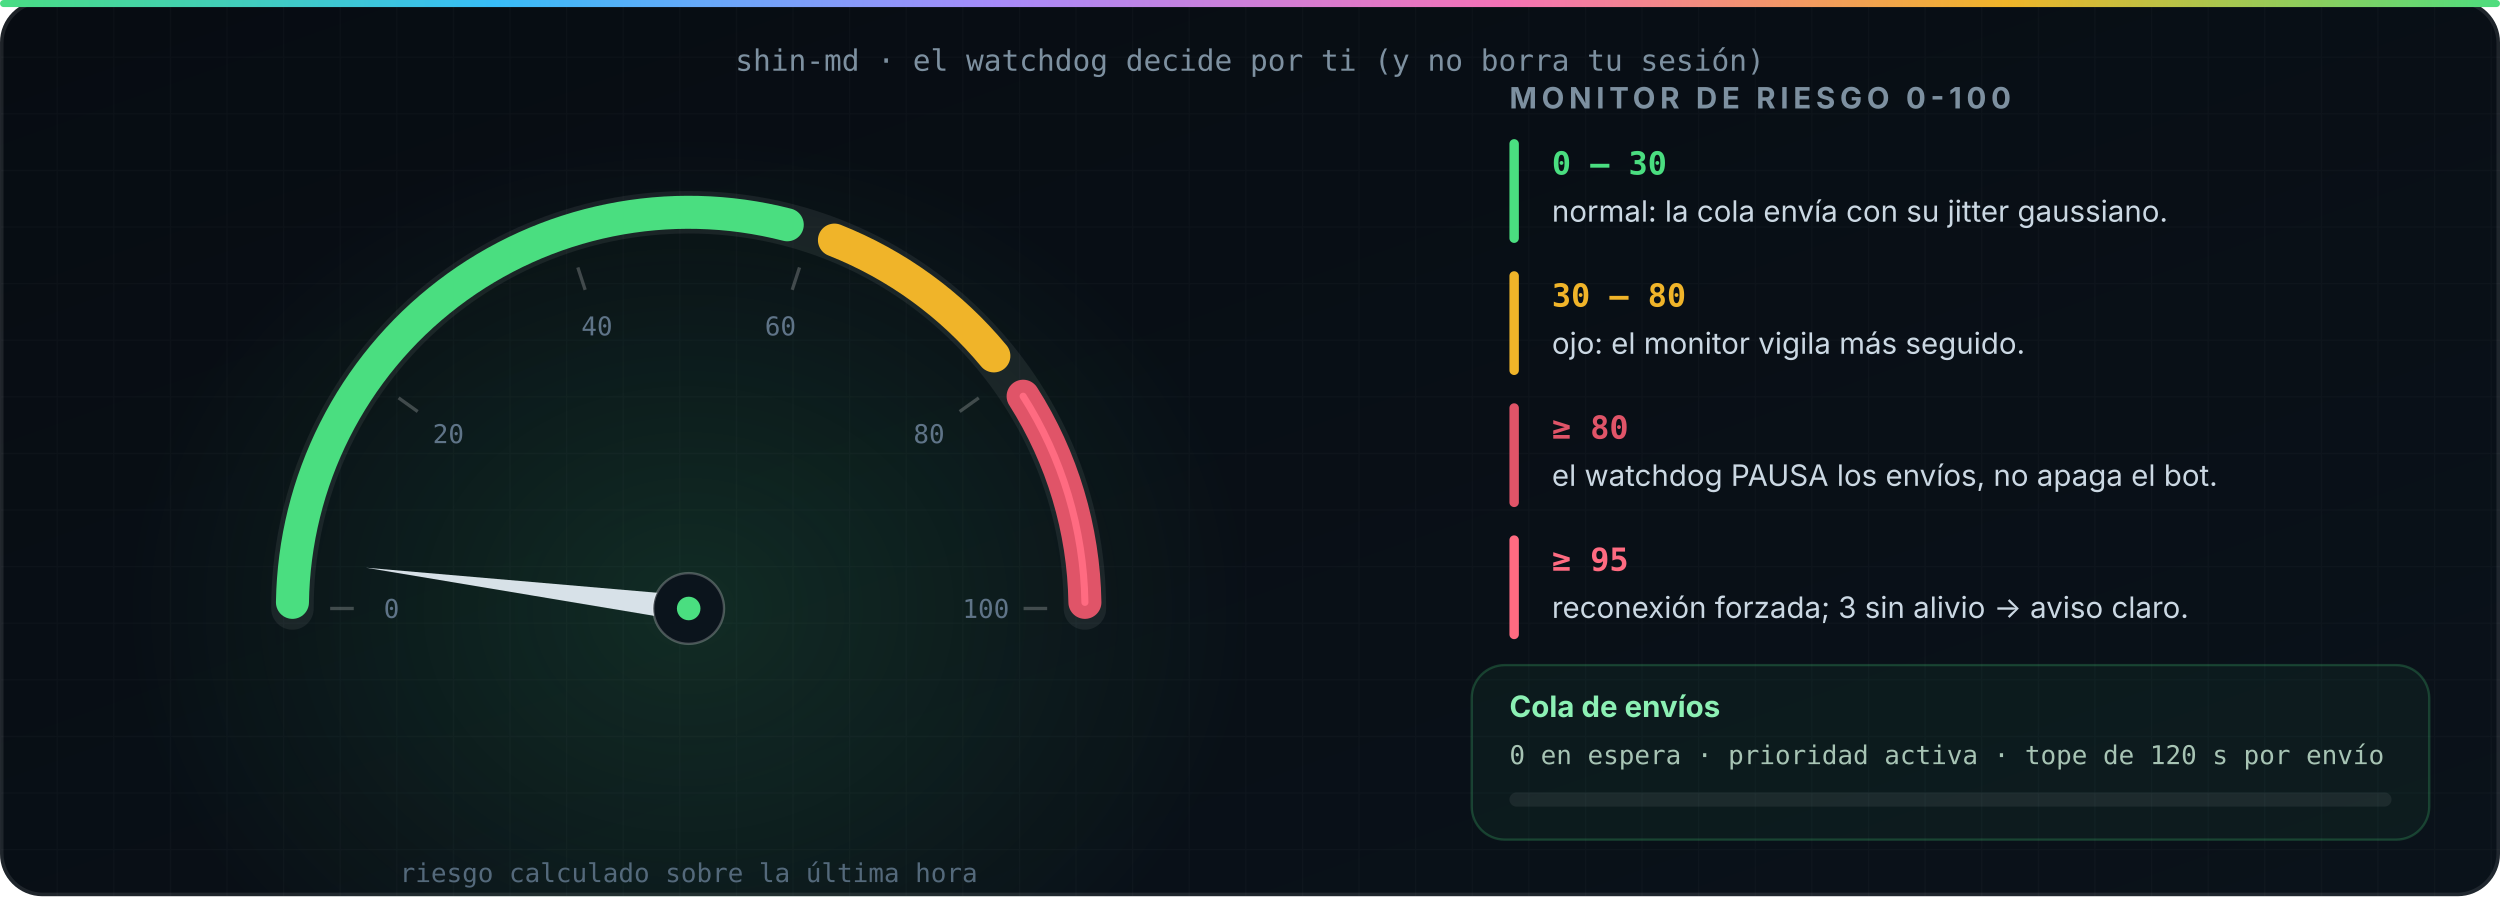
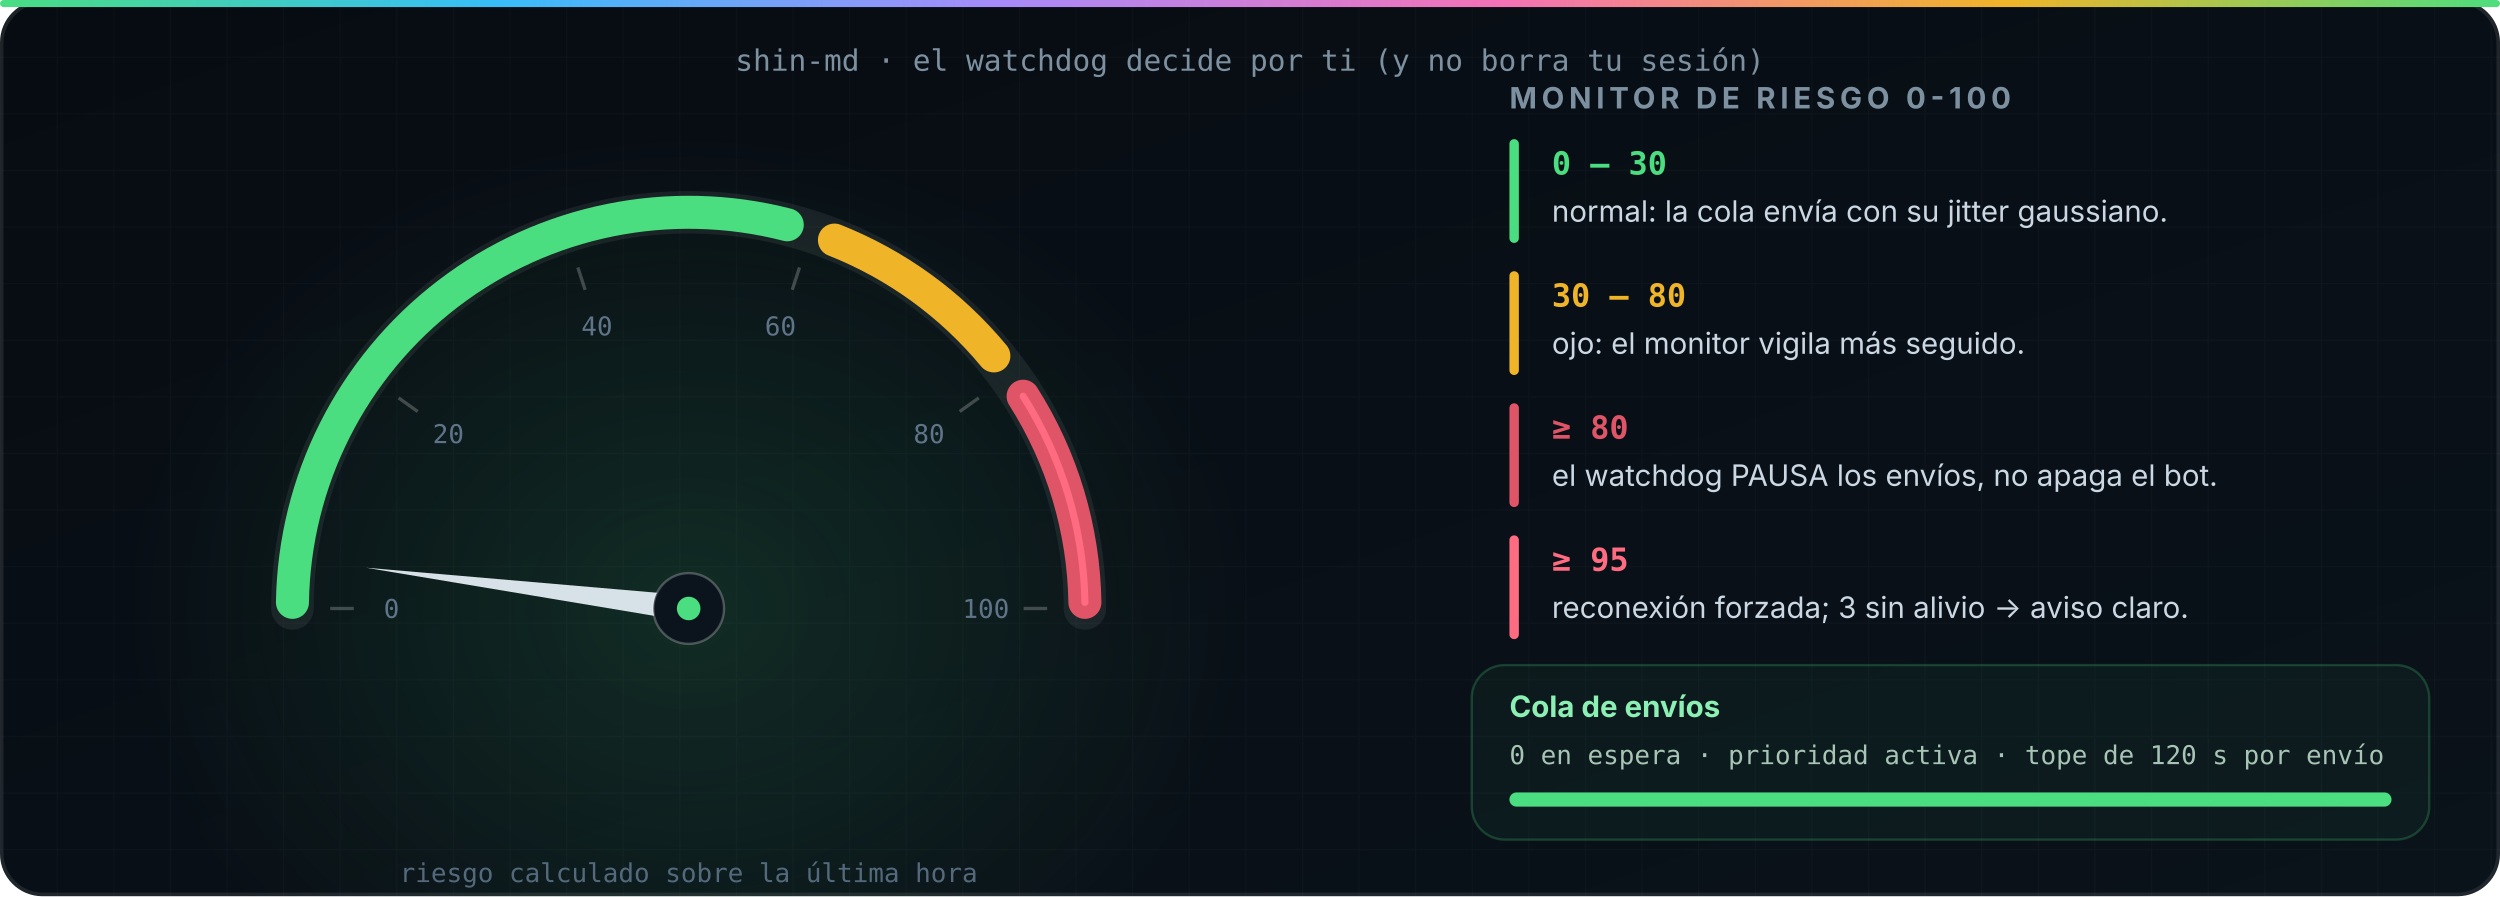
<svg xmlns="http://www.w3.org/2000/svg" viewBox="0 0 1060 380" width="1060" height="380" role="img" aria-label="Medidor de riesgo y watchdog de Shin-MD">
  <defs>
    <linearGradient id="filorgb" x1="0" y1="0" x2="1" y2="0" spreadMethod="repeat">
      <stop offset="0.000" stop-color="#4ADE80" stop-opacity="1" />
      <stop offset="0.200" stop-color="#38BDF8" stop-opacity="1" />
      <stop offset="0.400" stop-color="#A78BFA" stop-opacity="1" />
      <stop offset="0.600" stop-color="#F472B6" stop-opacity="1" />
      <stop offset="0.800" stop-color="#F0B429" stop-opacity="1" />
      <stop offset="1.000" stop-color="#4ADE80" stop-opacity="1" />
      <animateTransform attributeName="gradientTransform" type="translate" from="0 0" to="-1 0" dur="9s" repeatCount="indefinite" />
    </linearGradient>
    <pattern id="rejilla" width="24" height="24" patternUnits="userSpaceOnUse">
      <path d="M24 0H0V24" fill="none" stroke="rgba(255,255,255,0.022)" stroke-width="1" />
    </pattern>
    <linearGradient id="fondoMed" x1="0" y1="0" x2="1" y2="1">
      <stop offset="0" stop-color="#070C12" />
      <stop offset="1" stop-color="#0A121A" />
    </linearGradient>
    <radialGradient id="haloMed" cx="0.5" cy="0.5" r="0.5">
      <stop offset="0" stop-color="#4ADE80" stop-opacity="0.14" />
      <stop offset="1" stop-color="#4ADE80" stop-opacity="0" />
    </radialGradient>
  </defs>
  <rect width="1060" height="380" rx="18" fill="url(#fondoMed)" />
  <rect width="1060" height="380" rx="18" fill="url(#rejilla)" />
  <ellipse cx="292" cy="258" rx="240" ry="200" fill="url(#haloMed)" />
  <rect x="0.75" y="0.75" width="1058.5" height="378.5" rx="17.5" fill="none" stroke="rgba(255,255,255,0.09)" stroke-width="1.5" />
  <rect x="0" y="0" width="1060" height="3" rx="1.5" fill="url(#filorgb)" />
  <text x="530" y="30" text-anchor="middle" font-family="ui-monospace, SFMono-Regular, Menlo, Consolas, 'DejaVu Sans Mono', monospace" font-size="12.5" fill="#7D90A0">shin-md · el watchdog decide por ti (y no borra tu sesión)</text>
  <path d="M124.0 258.0 A168 168 0 0 1 460.0 258.0" fill="none" stroke="rgba(255,255,255,0.07)" stroke-width="18" stroke-linecap="round" opacity="1" />
  <path d="M124.0 255.4 A168 168 0 0 1 333.8 95.3" fill="none" stroke="#4ADE80" stroke-width="14" stroke-linecap="round" opacity="1" />
  <path d="M353.8 101.8 A168 168 0 0 1 421.4 150.9" fill="none" stroke="#F0B429" stroke-width="14" stroke-linecap="round" opacity="1" />
  <path d="M433.8 168.0 A168 168 0 0 1 460.0 255.4" fill="none" stroke="#E05468" stroke-width="14" stroke-linecap="round" opacity="1" />
  <g>
    <animate attributeName="opacity" values="0.15;0.85;0.15" dur="5.5s" repeatCount="indefinite" />
    <path d="M433.8 168.0 A168 168 0 0 1 460.0 255.4" fill="none" stroke="#FF6B81" stroke-width="3" stroke-linecap="round" opacity="1" />
  </g>
  <line x1="140.0" y1="258.0" x2="150.0" y2="258.0" stroke="rgba(255,255,255,0.22)" stroke-width="1.4" />
  <text x="166.0" y="262.0" text-anchor="middle" font-family="ui-monospace, SFMono-Regular, Menlo, Consolas, 'DejaVu Sans Mono', monospace" font-size="11" fill="#5F7488">0</text>
  <line x1="169.0" y1="168.7" x2="177.1" y2="174.5" stroke="rgba(255,255,255,0.22)" stroke-width="1.4" />
  <text x="190.1" y="187.9" text-anchor="middle" font-family="ui-monospace, SFMono-Regular, Menlo, Consolas, 'DejaVu Sans Mono', monospace" font-size="11" fill="#5F7488">20</text>
  <line x1="245.0" y1="113.4" x2="248.1" y2="122.9" stroke="rgba(255,255,255,0.22)" stroke-width="1.4" />
  <text x="253.1" y="142.2" text-anchor="middle" font-family="ui-monospace, SFMono-Regular, Menlo, Consolas, 'DejaVu Sans Mono', monospace" font-size="11" fill="#5F7488">40</text>
  <line x1="339.0" y1="113.4" x2="335.9" y2="122.9" stroke="rgba(255,255,255,0.22)" stroke-width="1.4" />
  <text x="330.9" y="142.2" text-anchor="middle" font-family="ui-monospace, SFMono-Regular, Menlo, Consolas, 'DejaVu Sans Mono', monospace" font-size="11" fill="#5F7488">60</text>
  <line x1="415.0" y1="168.7" x2="406.9" y2="174.5" stroke="rgba(255,255,255,0.22)" stroke-width="1.4" />
  <text x="393.9" y="187.9" text-anchor="middle" font-family="ui-monospace, SFMono-Regular, Menlo, Consolas, 'DejaVu Sans Mono', monospace" font-size="11" fill="#5F7488">80</text>
  <line x1="444.0" y1="258.0" x2="434.0" y2="258.0" stroke="rgba(255,255,255,0.22)" stroke-width="1.4" />
  <text x="418.0" y="262.0" text-anchor="middle" font-family="ui-monospace, SFMono-Regular, Menlo, Consolas, 'DejaVu Sans Mono', monospace" font-size="11" fill="#5F7488">100</text>
  <g transform="rotate(-82.80 292 258)">
    <animateTransform attributeName="transform" type="rotate" values="-82.80 292 258; -72.00 292 258; 57.60 292 258; 57.60 292 258; -64.80 292 258; -82.80 292 258" keyTimes="0;0.16;0.3;0.52;0.7;1" dur="14s" repeatCount="indefinite" />
    <path d="M286.5 258 L292 120 L297.5 258 Z" fill="#E8F1F8" opacity="0.92" />
  </g>
  <circle cx="292" cy="258" r="15" fill="#0B141C" stroke="rgba(255,255,255,0.25)" />
  <circle cx="292" cy="258" r="5" fill="#4ADE80">
    <animate attributeName="opacity" values="0.4;1;0.4" dur="2.4s" repeatCount="indefinite" />
  </circle>
  <g opacity="0">
    <animate attributeName="opacity" values="0;1;1;0" keyTimes="0;0.08;0.7;1" dur="14s" begin="0.00s" repeatCount="indefinite" />
    <text x="292" y="320" text-anchor="middle" font-family="Inter, 'Segoe UI', Roboto, 'Helvetica Neue', Arial, sans-serif" font-size="64" font-weight="800" fill="#4ADE80">4</text>
    <text x="292" y="344" text-anchor="middle" font-family="Inter, 'Segoe UI', Roboto, 'Helvetica Neue', Arial, sans-serif" font-size="12.5" fill="#8FA3B4">todo tranquilo</text>
  </g>
  <g opacity="0">
    <animate attributeName="opacity" values="0;1;1;0" keyTimes="0;0.08;0.7;1" dur="14s" begin="3.92s" repeatCount="indefinite" />
    <text x="292" y="320" text-anchor="middle" font-family="Inter, 'Segoe UI', Roboto, 'Helvetica Neue', Arial, sans-serif" font-size="64" font-weight="800" fill="#E05468">82</text>
    <text x="292" y="344" text-anchor="middle" font-family="Inter, 'Segoe UI', Roboto, 'Helvetica Neue', Arial, sans-serif" font-size="12.5" fill="#8FA3B4">envíos en pausa</text>
  </g>
  <g opacity="0">
    <animate attributeName="opacity" values="0;1;1;0" keyTimes="0;0.08;0.7;1" dur="14s" begin="8.68s" repeatCount="indefinite" />
    <text x="292" y="320" text-anchor="middle" font-family="Inter, 'Segoe UI', Roboto, 'Helvetica Neue', Arial, sans-serif" font-size="64" font-weight="800" fill="#F0B429">14</text>
    <text x="292" y="344" text-anchor="middle" font-family="Inter, 'Segoe UI', Roboto, 'Helvetica Neue', Arial, sans-serif" font-size="12.5" fill="#8FA3B4">recuperado solo</text>
  </g>
  <text x="292" y="374" text-anchor="middle" font-family="ui-monospace, SFMono-Regular, Menlo, Consolas, 'DejaVu Sans Mono', monospace" font-size="11" fill="#54697B">riesgo calculado sobre la última hora</text>
  <text x="640" y="46" font-family="Inter, 'Segoe UI', Roboto, 'Helvetica Neue', Arial, sans-serif" font-size="12.5" font-weight="700" letter-spacing="2" fill="#7D90A0">MONITOR DE RIESGO 0-100</text>
  <rect x="640" y="59" width="4" height="44" rx="2" fill="#4ADE80" />
  <text x="658" y="74" font-family="ui-monospace, SFMono-Regular, Menlo, Consolas, 'DejaVu Sans Mono', monospace" font-size="13.5" font-weight="700" fill="#4ADE80">0 – 30</text>
  <text x="658" y="94" font-family="Inter, 'Segoe UI', Roboto, 'Helvetica Neue', Arial, sans-serif" font-size="12.5" fill="#CBD8E3">normal: la cola envía con su jitter gaussiano.</text>
  <rect x="640" y="115" width="4" height="44" rx="2" fill="#F0B429" />
  <text x="658" y="130" font-family="ui-monospace, SFMono-Regular, Menlo, Consolas, 'DejaVu Sans Mono', monospace" font-size="13.5" font-weight="700" fill="#F0B429">30 – 80</text>
  <text x="658" y="150" font-family="Inter, 'Segoe UI', Roboto, 'Helvetica Neue', Arial, sans-serif" font-size="12.5" fill="#CBD8E3">ojo: el monitor vigila más seguido.</text>
  <rect x="640" y="171" width="4" height="44" rx="2" fill="#E05468" />
  <text x="658" y="186" font-family="ui-monospace, SFMono-Regular, Menlo, Consolas, 'DejaVu Sans Mono', monospace" font-size="13.5" font-weight="700" fill="#E05468">≥ 80</text>
  <text x="658" y="206" font-family="Inter, 'Segoe UI', Roboto, 'Helvetica Neue', Arial, sans-serif" font-size="12.5" fill="#CBD8E3">el watchdog PAUSA los envíos, no apaga el bot.</text>
  <rect x="640" y="227" width="4" height="44" rx="2" fill="#FF6B81" />
  <text x="658" y="242" font-family="ui-monospace, SFMono-Regular, Menlo, Consolas, 'DejaVu Sans Mono', monospace" font-size="13.5" font-weight="700" fill="#FF6B81">≥ 95</text>
  <text x="658" y="262" font-family="Inter, 'Segoe UI', Roboto, 'Helvetica Neue', Arial, sans-serif" font-size="12.5" fill="#CBD8E3">reconexión forzada; 3 sin alivio → aviso claro.</text>
  <rect x="624" y="282" width="406" height="74" rx="14" fill="rgba(74,222,128,0.05)" stroke="rgba(74,222,128,0.22)" />
  <text x="640" y="304" font-family="Inter, 'Segoe UI', Roboto, 'Helvetica Neue', Arial, sans-serif" font-size="12.5" font-weight="700" fill="#8CF0B4">Cola de envíos</text>
  <text x="640" y="324" font-family="ui-monospace, SFMono-Regular, Menlo, Consolas, 'DejaVu Sans Mono', monospace" font-size="11" fill="#A7C4B4">0 en espera · prioridad activa · tope de 120 s por envío</text>
  <rect x="640" y="336" width="374" height="6" rx="3" fill="rgba(255,255,255,0.07)" />
-   <rect x="640" y="336" width="0" height="6" rx="3" fill="#4ADE80">
-     <animate attributeName="width" values="0;374;0" dur="6s" repeatCount="indefinite" />
+   <rect x="640" y="336" width="374" height="6" rx="3" fill="#4ADE80">
+     <animate attributeName="width" values="374;374;0;0;374" keyTimes="0;0.4;0.6;0.9;1" dur="6s" repeatCount="indefinite" />
  </rect>
</svg>
